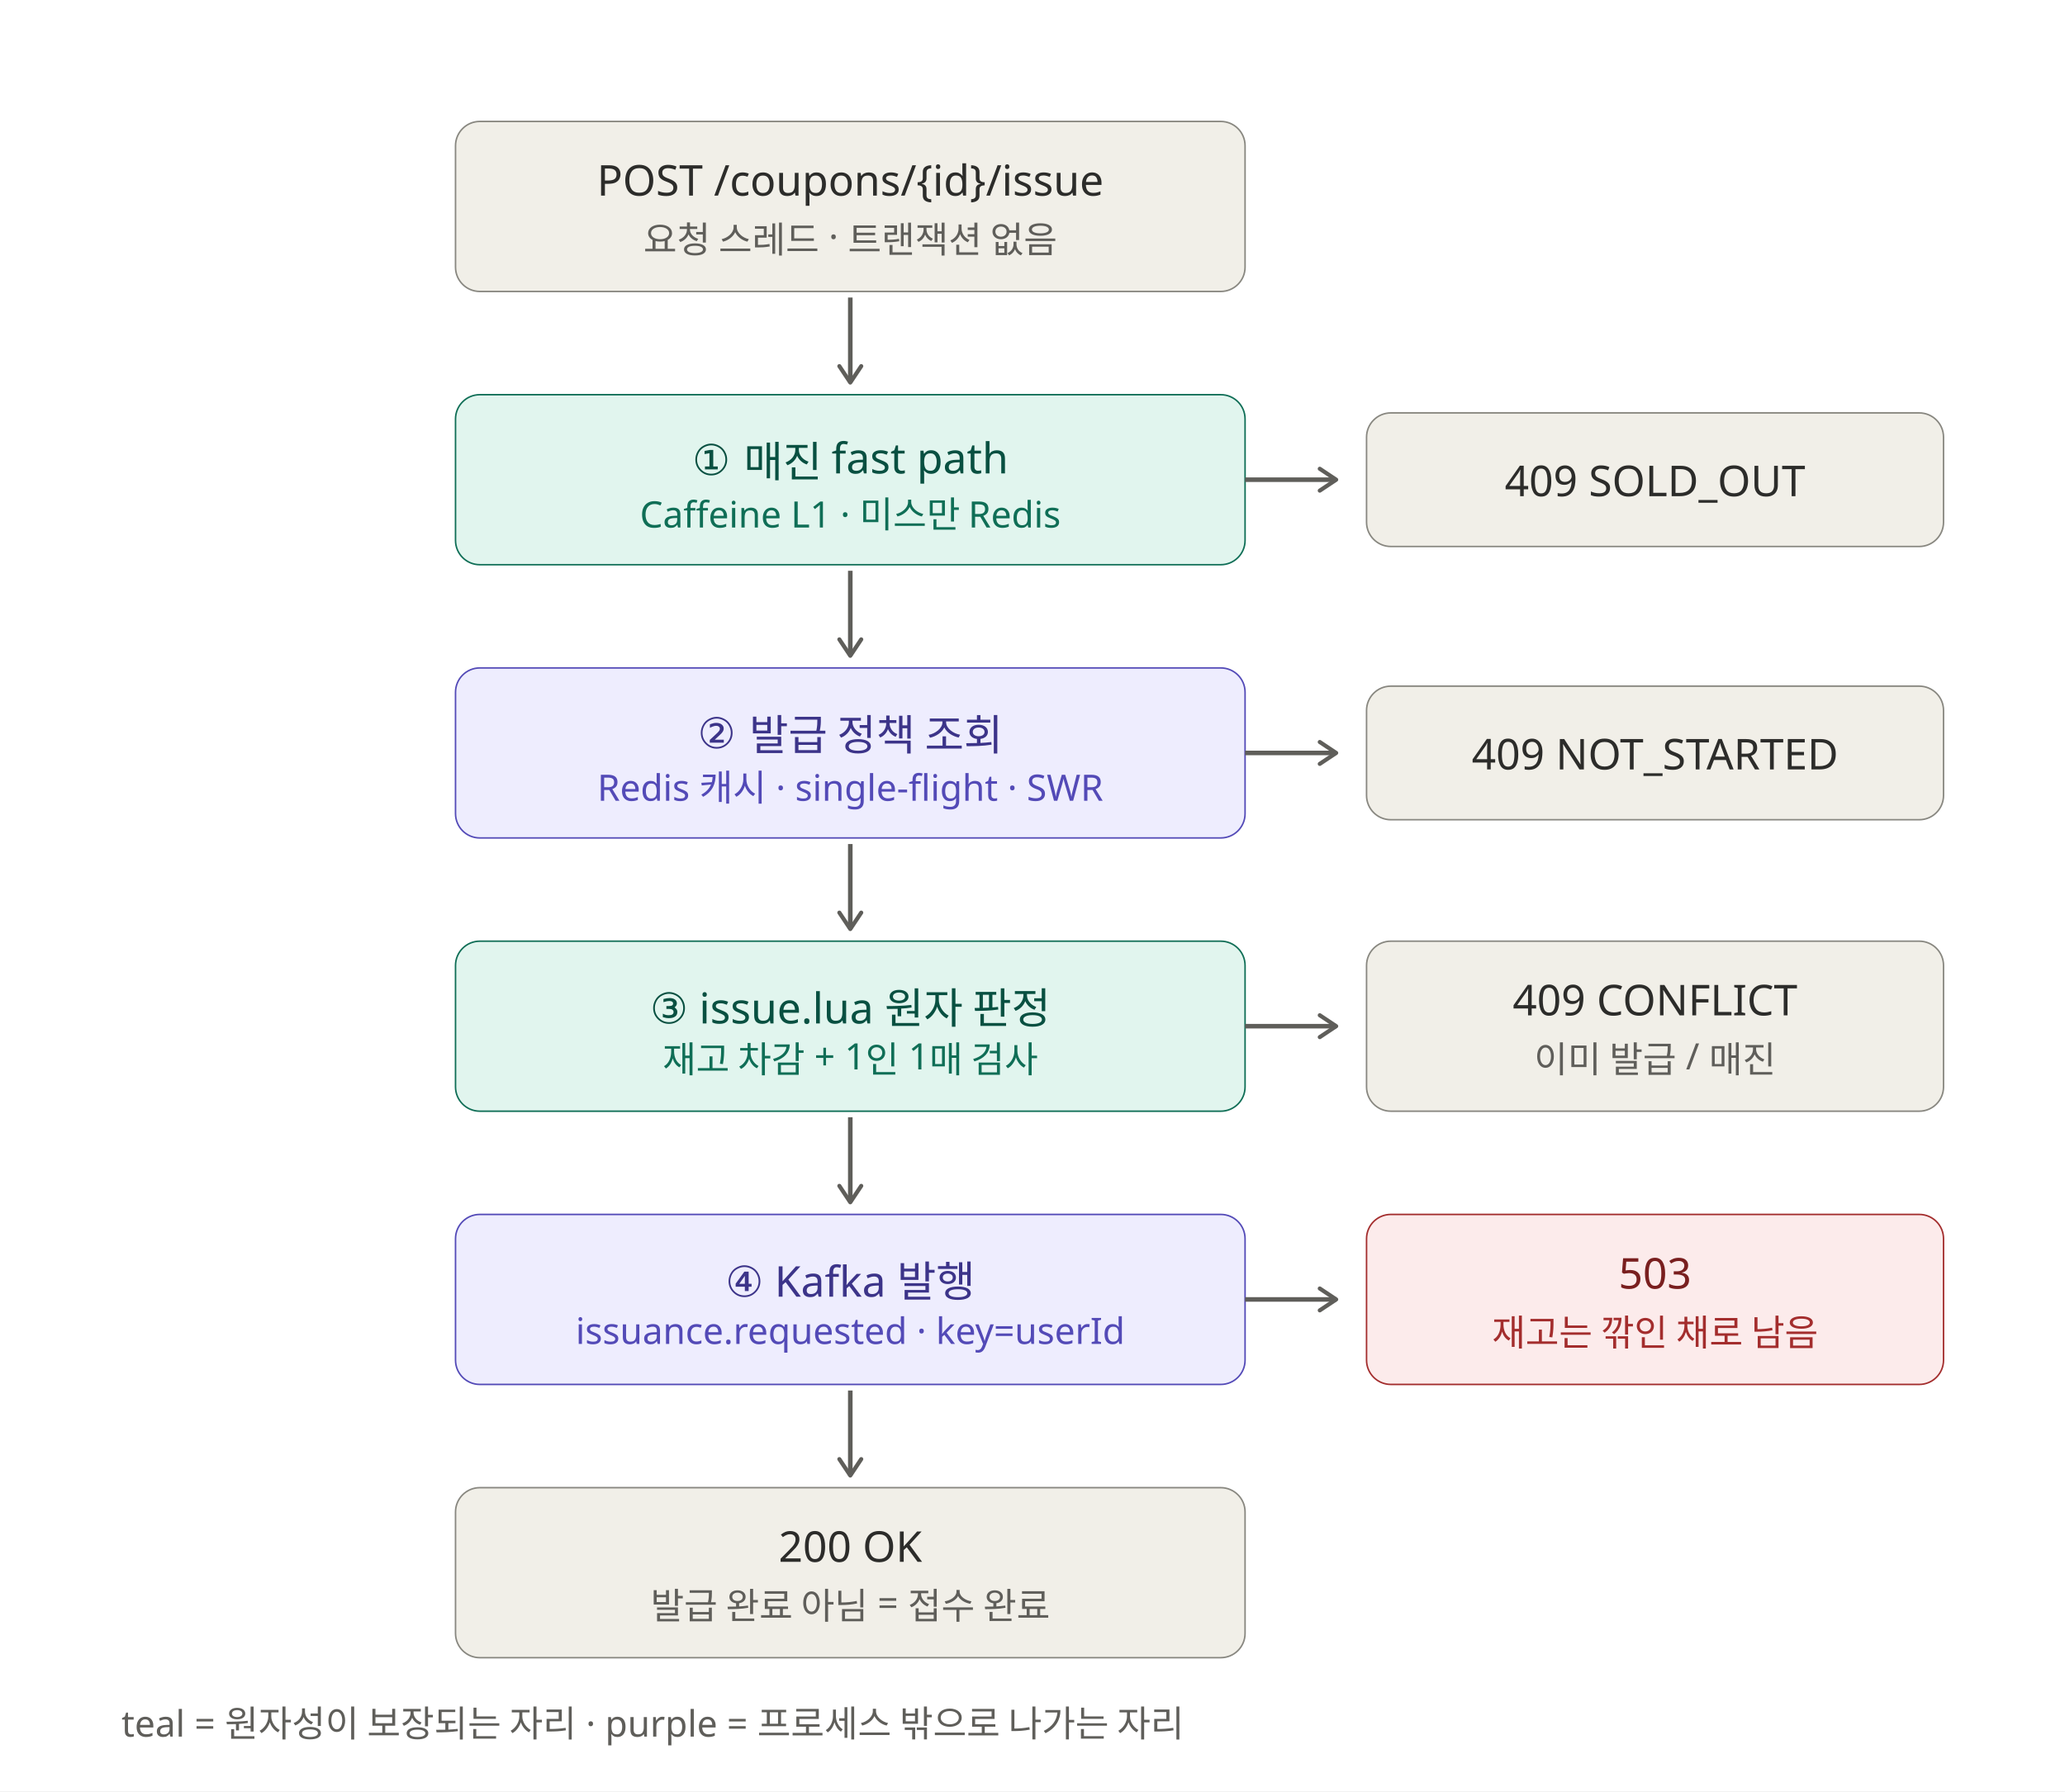
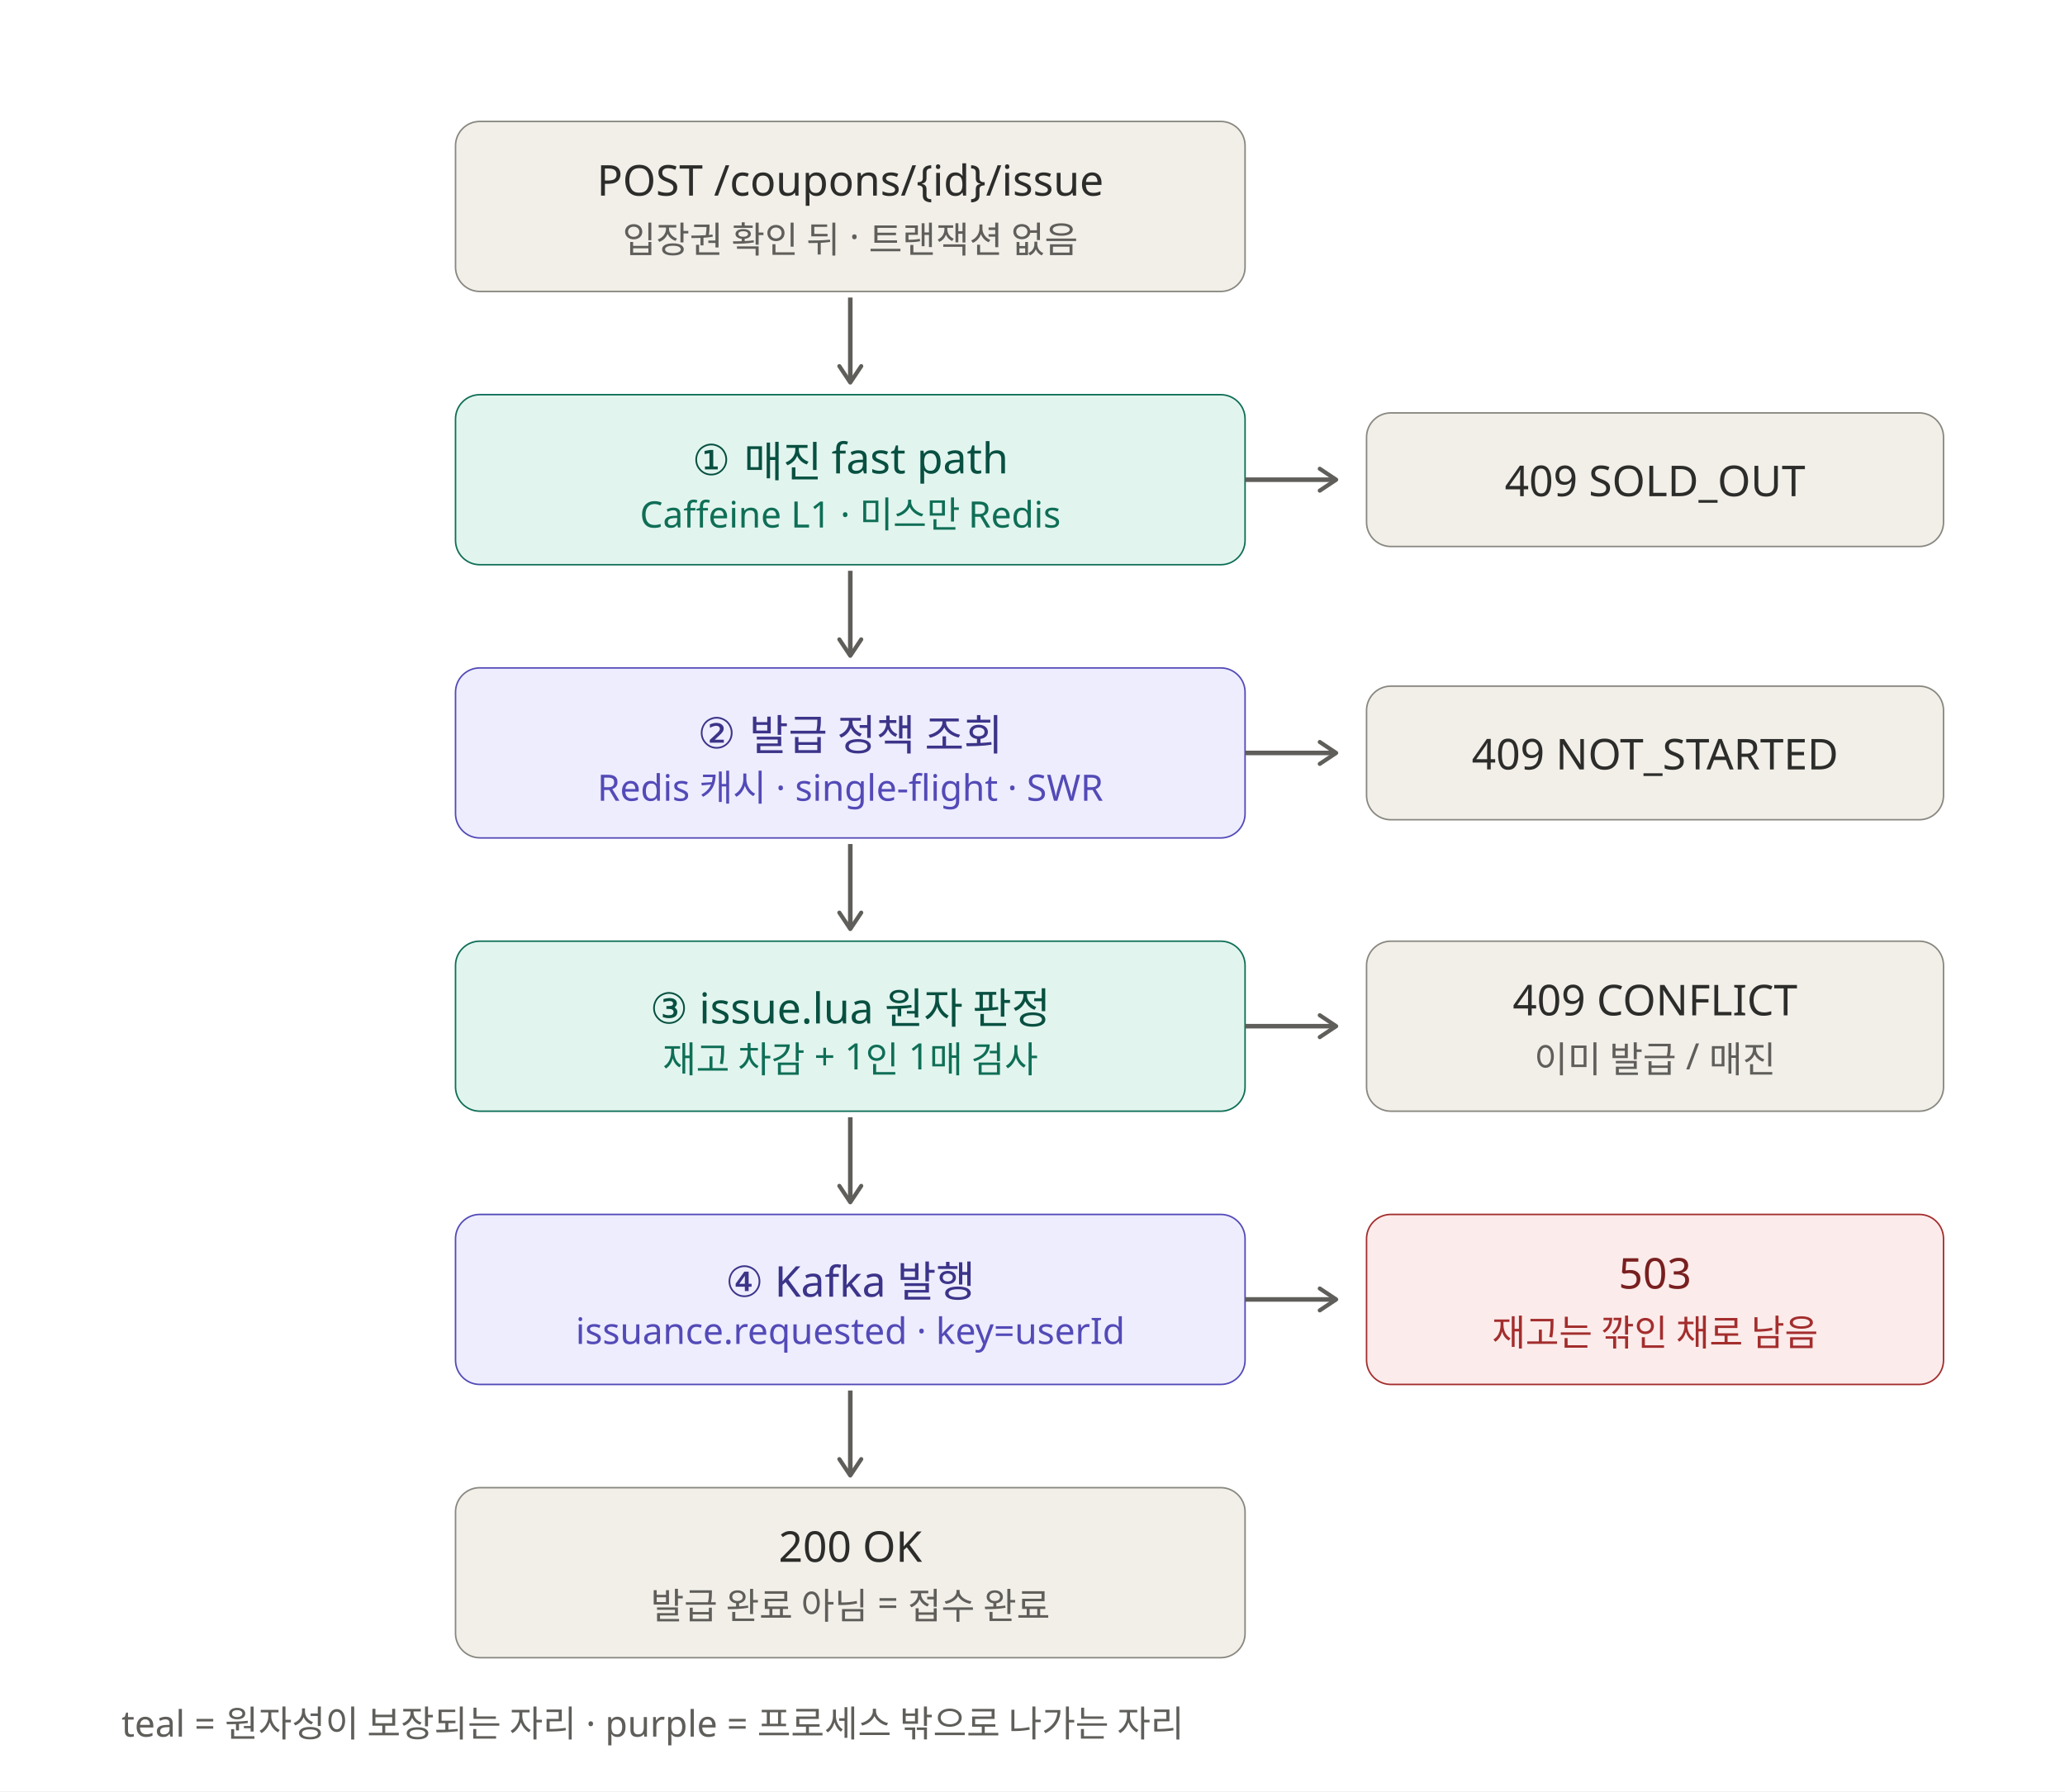
<svg xmlns="http://www.w3.org/2000/svg" width="680" height="590" viewBox="0 0 680 590" role="img">
  <style>
text{font-family:"Segoe UI","Malgun Gothic",sans-serif}
.t{font-size:14px;fill:#2C2C2A}
.ts{font-size:12px;fill:#5F5E5A}
.th{font-size:14px;font-weight:500;fill:#2C2C2A}
.box rect{fill:#F1EFE8;stroke:#888780;stroke-width:.5}
.teal rect{fill:#E1F5EE;stroke:#0F6E56;stroke-width:.5}
.teal .th,.teal .t{fill:#085041}
.teal .ts{fill:#0F6E56}
.purple rect{fill:#EEEDFE;stroke:#534AB7;stroke-width:.5}
.purple .th,.purple .t{fill:#3C3489}
.purple .ts{fill:#534AB7}
.red rect{fill:#FCEBEB;stroke:#A32D2D;stroke-width:.5}
.red .th,.red .t{fill:#791F1F}
.red .ts{fill:#A32D2D}
.arr{stroke:#5F5E5A;stroke-width:1.5;fill:none}
</style>
  <defs>
    <marker id="arrow" viewBox="0 0 10 10" refX="8" refY="5" markerWidth="6" markerHeight="6" orient="auto-start-reverse">
      <path d="M2 1L8 5L2 9" fill="none" stroke="#5F5E5A" stroke-width="1.5" stroke-linecap="round" stroke-linejoin="round" />
    </marker>
  </defs>
  <rect x="0" y="0" width="680" height="590" fill="#FFFFFF" />
  <g class="box">
    <rect x="150" y="40" width="260" height="56" rx="8" />
    <text class="th" x="280" y="59" text-anchor="middle" dominant-baseline="central">POST /coupons/{id}/issue</text>
-     <text class="ts" x="280" y="78" text-anchor="middle" dominant-baseline="central">요청 스레드 · 트랜잭션 없음</text>
+     <text class="ts" x="280" y="78" text-anchor="middle" dominant-baseline="central">입장권 확인 뒤 · 트랜잭션 없음</text>
  </g>
  <line x1="280" y1="98" x2="280" y2="126" class="arr" marker-end="url(#arrow)" />
  <g class="teal">
    <rect x="150" y="130" width="260" height="56" rx="8" />
    <text class="th" x="280" y="149" text-anchor="middle" dominant-baseline="central">① 매진 fast path</text>
    <text class="ts" x="280" y="168" text-anchor="middle" dominant-baseline="central">Caffeine L1 · 미스만 Redis</text>
  </g>
  <line x1="410" y1="158" x2="440" y2="158" class="arr" marker-end="url(#arrow)" />
  <g class="box">
    <rect x="450" y="136" width="190" height="44" rx="8" />
    <text class="t" x="545" y="158" text-anchor="middle" dominant-baseline="central">409 SOLD_OUT</text>
  </g>
  <line x1="280" y1="188" x2="280" y2="216" class="arr" marker-end="url(#arrow)" />
  <g class="purple">
    <rect x="150" y="220" width="260" height="56" rx="8" />
    <text class="th" x="280" y="239" text-anchor="middle" dominant-baseline="central">② 발급 정책 조회</text>
    <text class="ts" x="280" y="258" text-anchor="middle" dominant-baseline="central">Redis 캐시 · single-flight · SWR</text>
  </g>
  <line x1="410" y1="248" x2="440" y2="248" class="arr" marker-end="url(#arrow)" />
  <g class="box">
    <rect x="450" y="226" width="190" height="44" rx="8" />
    <text class="t" x="545" y="248" text-anchor="middle" dominant-baseline="central">409 NOT_STARTED</text>
  </g>
  <line x1="280" y1="278" x2="280" y2="306" class="arr" marker-end="url(#arrow)" />
  <g class="teal">
    <rect x="150" y="310" width="260" height="56" rx="8" />
    <text class="th" x="280" y="329" text-anchor="middle" dominant-baseline="central">③ issue.lua 원자 판정</text>
    <text class="ts" x="280" y="348" text-anchor="middle" dominant-baseline="central">재고 차감 + 1인 1매 검사</text>
  </g>
  <line x1="410" y1="338" x2="440" y2="338" class="arr" marker-end="url(#arrow)" />
  <g class="box">
    <rect x="450" y="310" width="190" height="56" rx="8" />
    <text class="th" x="545" y="329" text-anchor="middle" dominant-baseline="central">409 CONFLICT</text>
    <text class="ts" x="545" y="348" text-anchor="middle" dominant-baseline="central">이미 발급 / 매진</text>
  </g>
  <line x1="280" y1="368" x2="280" y2="396" class="arr" marker-end="url(#arrow)" />
  <g class="purple">
    <rect x="150" y="400" width="260" height="56" rx="8" />
    <text class="th" x="280" y="419" text-anchor="middle" dominant-baseline="central">④ Kafka 발행</text>
    <text class="ts" x="280" y="438" text-anchor="middle" dominant-baseline="central">issuance.requested · key=userId</text>
  </g>
  <line x1="410" y1="428" x2="440" y2="428" class="arr" marker-end="url(#arrow)" />
  <g class="red">
    <rect x="450" y="400" width="190" height="56" rx="8" />
    <text class="th" x="545" y="419" text-anchor="middle" dominant-baseline="central">503</text>
    <text class="ts" x="545" y="438" text-anchor="middle" dominant-baseline="central">재고는 깎인 채로 남음</text>
  </g>
  <line x1="280" y1="458" x2="280" y2="486" class="arr" marker-end="url(#arrow)" />
  <g class="box">
    <rect x="150" y="490" width="260" height="56" rx="8" />
    <text class="th" x="280" y="509" text-anchor="middle" dominant-baseline="central">200 OK</text>
    <text class="ts" x="280" y="528" text-anchor="middle" dominant-baseline="central">발급 완료 아님 = 접수 완료</text>
  </g>
  <text class="ts" x="40" y="572">teal = 원자성이 보장되는 자리 · purple = 프로세스 밖으로 나가는 자리</text>
</svg>
